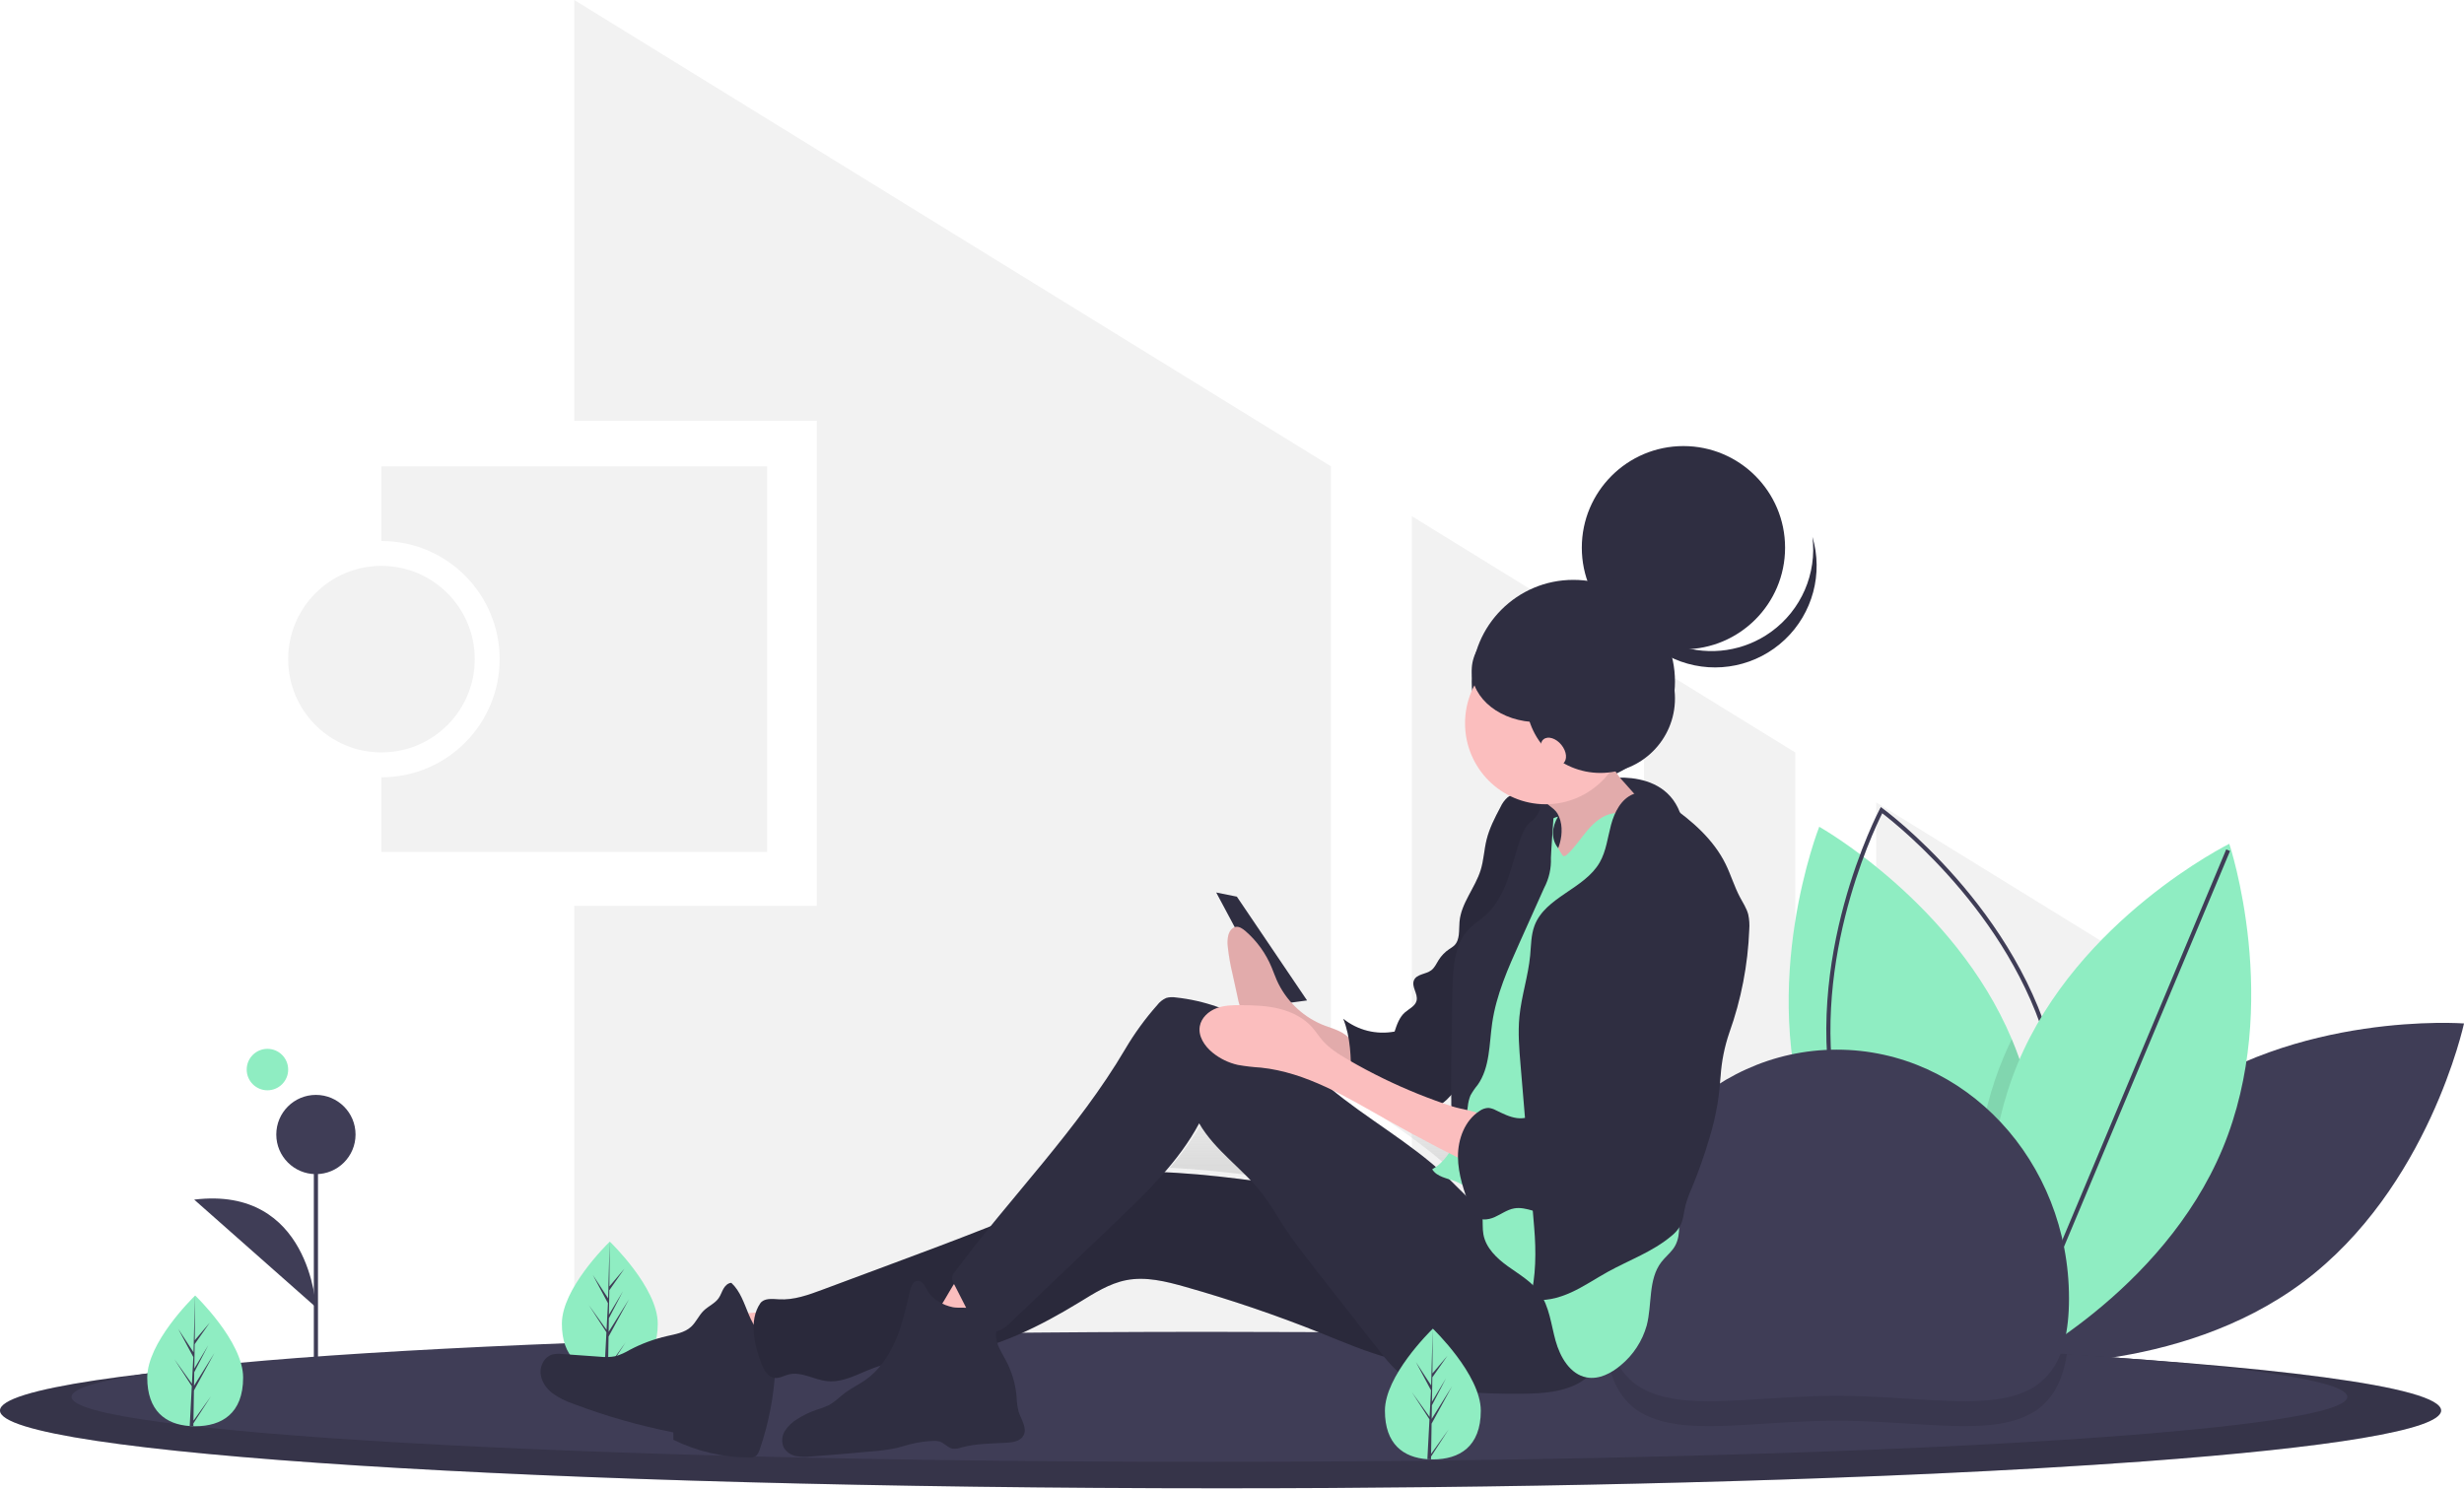
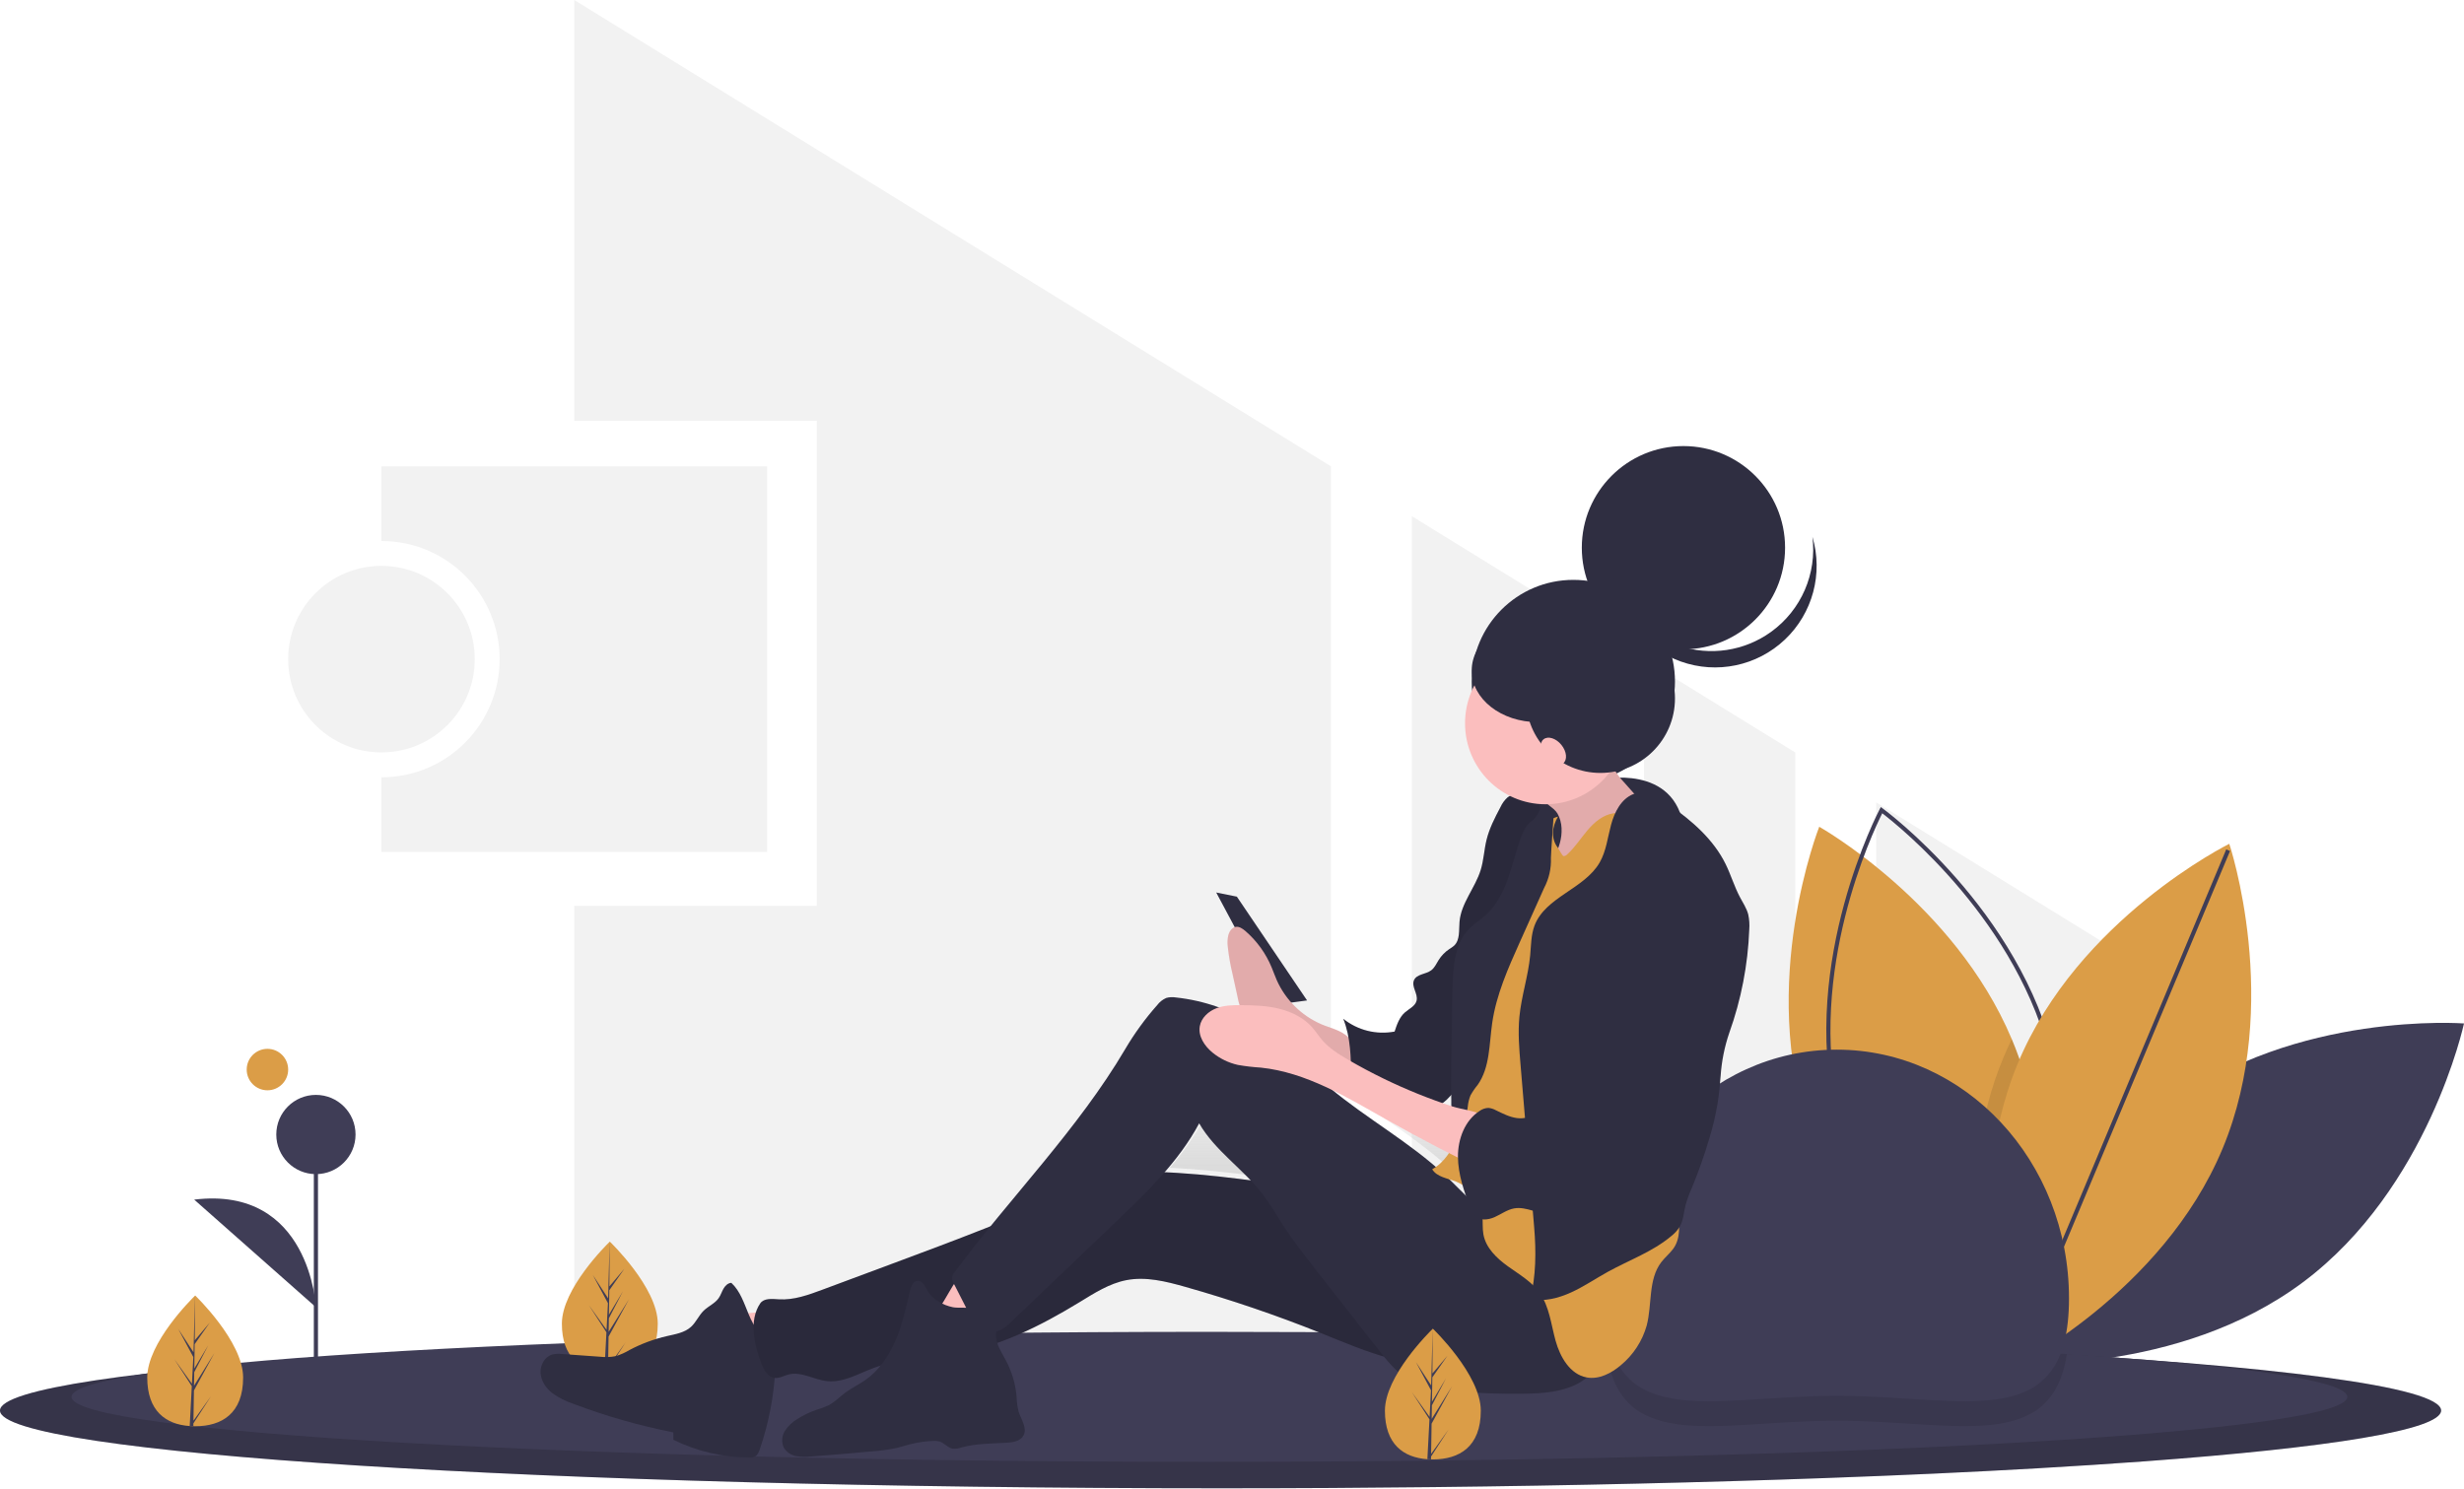
<svg xmlns="http://www.w3.org/2000/svg" id="bfbb5b39-9b4a-43f6-b630-7b09a59f4f63" data-name="Layer 1" width="1188.532" height="718" viewBox="0 0 1188.532 718">
  <defs>
    <linearGradient id="adf7ac93-4989-4cdd-bde6-06fdb252ba8f" x1="643.17" y1="665.832" x2="643.17" y2="614.271" gradientUnits="userSpaceOnUse">
      <stop offset="0" stop-color="gray" stop-opacity="0.25" />
      <stop offset="0.535" stop-color="gray" stop-opacity="0.12" />
      <stop offset="1" stop-color="gray" stop-opacity="0.1" />
    </linearGradient>
  </defs>
  <path d="M189.734,316v36a57,57,0,0,1,0,114v36h186V316Z" transform="translate(-5.73412 -91)" fill="#f2f2f2" />
  <circle cx="184" cy="318" r="45" fill="#f2f2f2" />
  <polygon points="866 363.051 793 318.055 793 666 866 666 866 363.051" fill="#f2f2f2" />
  <polygon points="681 666 754 666 754 294.016 681 249.02 681 666" fill="#f2f2f2" />
  <polygon points="642 224.98 277 0 277 203 394 203 394 437 277 437 277 666 642 666 642 224.98" fill="#f2f2f2" />
  <polygon points="905 387.09 905 666 943 666 1046 474 905 387.09" fill="#f2f2f2" />
  <path d="M1052.548,623.891C991.968,669.175,974.887,748.732,974.887,748.732s81.138,6.138,141.718-39.145,77.661-124.84,77.661-124.84S1113.128,578.608,1052.548,623.891Z" transform="translate(-5.73412 -91)" fill="#3f3d56" />
-   <path d="M974.934,747.964s-.889-.497-2.498-1.485c-1.283-.789-3.045-1.89-5.173-3.296-19.037-12.544-68.351-49.438-88.579-106.364-25.307-71.274,4.576-146.958,4.576-146.958s65.186,36.646,92.876,102.469c1.207,2.835,2.323,5.727,3.374,8.676,22.021,62.015,2.257,127.368-3.247,143.298C975.435,746.689,974.934,747.964,974.934,747.964Z" transform="translate(-5.73412 -91)" fill="#8fedc2" />
+   <path d="M974.934,747.964s-.889-.497-2.498-1.485c-1.283-.789-3.045-1.89-5.173-3.296-19.037-12.544-68.351-49.438-88.579-106.364-25.307-71.274,4.576-146.958,4.576-146.958s65.186,36.646,92.876,102.469c1.207,2.835,2.323,5.727,3.374,8.676,22.021,62.015,2.257,127.368-3.247,143.298C975.435,746.689,974.934,747.964,974.934,747.964Z" transform="translate(-5.73412 -91)" fill="#db9d47" />
  <path d="M975.229,750.214l-.928-.673c-.663-.479-66.411-48.782-83.305-121.998-16.895-73.216,21.041-145.443,21.427-146.164l.54-1.012.928.673c.663.479,66.411,48.782,83.305,121.998h0c16.895,73.216-21.041,145.443-21.427,146.164ZM913.654,483.363c-4.56,9.097-36.332,76.028-20.709,143.73,15.621,67.702,73.508,113.944,81.592,120.124,4.56-9.097,36.332-76.028,20.709-143.73h0C979.625,535.785,921.738,489.543,913.654,483.363Z" transform="translate(-5.73412 -91)" fill="#3f3d56" />
  <path d="M976.263,744.304c-1.477.86-2.768,1.584-3.828,2.176-2.336,1.275-3.631,1.918-3.631,1.918s-.613-1.842-1.543-5.214c-5.129-18.445-19.813-82.729,4.762-141.774q1.938-4.64,4.111-9.079c1.207,2.835,2.323,5.727,3.374,8.676C1001.531,663.021,981.767,728.374,976.263,744.304Z" transform="translate(-5.73412 -91)" opacity="0.1" />
-   <path d="M1077.836,645.081C1048.784,714.913,975.841,750.975,975.841,750.975s-25.84-77.158,3.212-146.99,101.995-105.893,101.995-105.893S1106.888,575.25,1077.836,645.081Z" transform="translate(-5.73412 -91)" fill="#8fedc2" />
+   <path d="M1077.836,645.081C1048.784,714.913,975.841,750.975,975.841,750.975s-25.84-77.158,3.212-146.99,101.995-105.893,101.995-105.893S1106.888,575.25,1077.836,645.081Z" transform="translate(-5.73412 -91)" fill="#db9d47" />
  <rect x="894.17" y="624.063" width="268.701" height="1.999" transform="translate(48.51834 1240.717) rotate(-67.24236)" fill="#3f3d56" />
  <path d="M1183.234,771.491c0,9.365-53.869,17.93-142.932,24.505-16.193,1.191-33.552,2.317-51.954,3.377q-23.864,1.37-50.008,2.578-25.339,1.15-52.613,2.137c-57.436,2.088-120.922,3.589-188.37,4.34q-24.548.269-49.765.424-26.25.147-53.109.147c-325.16,0-588.75-16.788-588.75-37.509s263.59-37.509,588.75-37.509c139.983,0,268.545,3.116,369.585,8.304q5.579.294,11.045.571a.114.114,0,0,0,.071.016C1102.461,749.76,1183.234,760.022,1183.234,771.491Z" transform="translate(-5.73412 -91)" fill="#3f3d56" />
  <path d="M1183.234,771.491c0,9.365-53.869,17.93-142.932,24.505-16.193,1.191-33.552,2.317-51.954,3.377q-23.864,1.37-50.008,2.578-25.339,1.15-52.613,2.137c-57.436,2.088-120.922,3.589-188.37,4.34q-24.548.269-49.765.424-26.25.147-53.109.147c-325.16,0-588.75-16.788-588.75-37.509s263.59-37.509,588.75-37.509c139.983,0,268.545,3.116,369.585,8.304q5.579.294,11.045.571a.114.114,0,0,0,.071.016C1102.461,749.76,1183.234,760.022,1183.234,771.491Z" transform="translate(-5.73412 -91)" opacity="0.15" />
  <path d="M1137.984,764.89c0,7.83-50.22,14.99-133.25,20.49-15.09.99-31.28,1.93-48.43,2.82q-22.245,1.14-46.62,2.15-23.625.975-49.05,1.79c-53.55,1.75-112.74,3-175.62,3.63q-22.875.225-46.39.35-24.48.135-49.51.13c-303.14,0-548.88-14.04-548.88-31.36s245.74-31.36,548.88-31.36c67.03,0,131.25.69,190.63,1.95h.15c56.16,1.19,107.99,2.89,153.77,5q5.205.24,10.3.47a.095.095,0,0,0,.07.02c20.97,1.02,40.59,2.12,58.67,3.3.2.01.4.03.6.04C1087.194,749.82,1137.984,757.01,1137.984,764.89Z" transform="translate(-5.73412 -91)" fill="#3f3d56" />
  <path d="M1002.704,744.27c-7.43,48.31-54.28,32.12-110.97,32.12-59.89,0-108.79,18.07-111.84-40.91,56.16,1.19,107.99,2.89,153.77,5q5.205.24,10.3.47a.095.095,0,0,0,.07.02C965.004,741.99,984.624,743.09,1002.704,744.27Z" transform="translate(-5.73412 -91)" opacity="0.1" />
-   <path d="M323.011,729.573c0,17.417-10.353,23.498-23.125,23.498-.296,0-.592-.004-.885-.011-.592-.013-1.179-.04-1.758-.081-11.527-.815-20.482-7.209-20.482-23.406,0-16.759,21.416-37.909,23.029-39.478l.002-.002c.062-.062.094-.092.094-.092S323.011,712.159,323.011,729.573Z" transform="translate(-5.73412 -91)" fill="#8fedc2" />
+   <path d="M323.011,729.573c0,17.417-10.353,23.498-23.125,23.498-.296,0-.592-.004-.885-.011-.592-.013-1.179-.04-1.758-.081-11.527-.815-20.482-7.209-20.482-23.406,0-16.759,21.416-37.909,23.029-39.478l.002-.002c.062-.062.094-.092.094-.092S323.011,712.159,323.011,729.573Z" transform="translate(-5.73412 -91)" fill="#db9d47" />
  <path d="M299.043,750.406l8.458-11.817-8.48,13.115-.021,1.356c-.592-.013-1.179-.04-1.758-.081l.911-17.423-.006-.136.015-.023.087-1.647L289.748,720.602l8.526,11.913.021.349.687-13.164-7.277-13.586,7.366,11.276.717-27.295.002-.094v.092l-.119,21.523,7.245-8.533L299.643,713.47l-.192,11.787,6.766-11.313-6.794,13.047-.106,6.553,9.818-15.746L299.279,735.831Z" transform="translate(-5.73412 -91)" fill="#3f3d56" />
  <path d="M779.734,717.393c0-66.274,50.144-120,112-120s112,53.726,112,120-50.144,47-112,47S779.734,783.668,779.734,717.393Z" transform="translate(-5.73412 -91)" fill="#3f3d56" />
  <rect x="151.384" y="547.331" width="2" height="135.181" fill="#3f3d56" />
  <circle cx="152.384" cy="547.331" r="19.116" fill="#3f3d56" />
  <path d="M158.118,721.646s-2.731-58.736-58.715-51.909" transform="translate(-5.73412 -91)" fill="#3f3d56" />
  <path d="M714.748,660.574c.499,1.764,1.056,3.517,1.651,5.258-2.67-2.624-5.29-5.32-7.96-7.928,1.071.334,2.139.667,3.148,1.063A19.101,19.101,0,0,1,714.748,660.574Zm-12.932-8.765c-15.735-13.682-33.967-24.274-50.093-37.539,8.806,4.332,17.371,9.38,25.867,14.221q15.117,8.612,30.594,16.555A24.95,24.95,0,0,1,701.816,651.809Zm6.731-34.452q.376-.384.753-.773c.007,1.944.022,3.761.045,5.411q-2.115-.702-4.218-1.439A37.239,37.239,0,0,0,708.546,617.358ZM569.941,654.398a129.413,129.413,0,0,0,16.791-23.952c6.247,10.913,16.398,18.783,25.032,27.923C597.852,656.533,583.919,655.017,569.941,654.398Z" transform="translate(-5.73412 -91)" fill="url(#adf7ac93-4989-4cdd-bde6-06fdb252ba8f)" />
-   <path d="M123.011,755.573c0,17.417-10.353,23.498-23.125,23.498-.296,0-.592-.004-.885-.011-.592-.013-1.179-.04-1.758-.081-11.527-.815-20.482-7.209-20.482-23.406,0-16.759,21.416-37.909,23.029-39.478l.002-.002c.062-.062.094-.092.094-.092S123.011,738.159,123.011,755.573Z" transform="translate(-5.73412 -91)" fill="#8fedc2" />
+   <path d="M123.011,755.573c0,17.417-10.353,23.498-23.125,23.498-.296,0-.592-.004-.885-.011-.592-.013-1.179-.04-1.758-.081-11.527-.815-20.482-7.209-20.482-23.406,0-16.759,21.416-37.909,23.029-39.478l.002-.002c.062-.062.094-.092.094-.092S123.011,738.159,123.011,755.573Z" transform="translate(-5.73412 -91)" fill="#db9d47" />
  <path d="M99.043,776.406l8.458-11.817-8.48,13.115-.021,1.356c-.592-.013-1.179-.04-1.758-.081l.911-17.423-.006-.136.015-.023.087-1.647L89.748,746.602l8.526,11.913.021.349.687-13.164-7.277-13.586,7.366,11.276.717-27.295.002-.094v.092l-.119,21.523,7.245-8.533L99.643,739.47l-.192,11.787,6.766-11.313-6.794,13.047-.106,6.553,9.818-15.746L99.279,761.831Z" transform="translate(-5.73412 -91)" fill="#3f3d56" />
-   <circle cx="129" cy="516" r="10" fill="#8fedc2" />
+   <circle cx="129" cy="516" r="10" fill="#db9d47" />
  <path d="M777.722,467.031S814,459,818,491s-19.266,38.04-19.266,38.04L784,533l-57-15,8-23Z" transform="translate(-5.73412 -91)" fill="#2f2e41" />
  <circle cx="758.915" cy="328.774" r="49.023" fill="#2f2e41" />
  <polygon points="586.65 430.572 596.611 432.575 630.477 482.652 615.536 484.655 586.65 430.572" fill="#2f2e41" />
  <path d="M351.456,724.748a195.67,195.67,0,0,0,9.899,25.848,241.237,241.237,0,0,0,33.047-9.416c.332-.121-6.181-8.64-6.865-9.336-2.58-2.626-5.921-5.694-9.332-7.178-3.44-1.497-7.677-.354-11.359-.166Q359.158,724.892,351.456,724.748Z" transform="translate(-5.73412 -91)" fill="#fbbebe" />
  <path d="M378.263,738.126c-5.614-1.757-9.026-7.406-11.31-12.854s-4.125-11.389-8.457-15.387c-1.66.079-2.996,1.428-3.817,2.88s-1.31,3.09-2.259,4.461c-1.806,2.61-4.982,3.872-7.253,6.085-2.381,2.32-3.682,5.603-6.147,7.834-3.096,2.801-7.472,3.497-11.533,4.424a73.964,73.964,0,0,0-18.048,6.691,30.309,30.309,0,0,1-6.686,2.996,25.111,25.111,0,0,1-7.819.261l-17.957-1.28a14.031,14.031,0,0,0-4.793.21c-3.691,1.036-5.983,5.156-5.712,9.001s2.663,7.289,5.683,9.662a37.824,37.824,0,0,0,10.227,5.182,303.054,303.054,0,0,0,48.148,13.754l.009,3.554a83.156,83.156,0,0,0,36.652,8.534,5.702,5.702,0,0,0,2.743-.475c1.26-.684,1.844-2.156,2.31-3.518a142.477,142.477,0,0,0,7.49-39.038,29.634,29.634,0,0,0-.773-10.056c-.978-3.233,2.39-1.874-.727-3.14" transform="translate(-5.73412 -91)" fill="#2f2e41" />
  <path d="M722.668,670.43c-53.24,3.188-105.861-12.396-159.169-14.062-6.627-.207-13.327-.192-19.798,1.262-6.846,1.538-13.227,4.635-19.593,7.597-28.591,13.302-58.169,24.321-87.711,35.324L402.462,713.191c-6.781,2.526-13.808,5.091-21.027,4.65-3.236-.198-7.208-.687-9.028,2.01-5.521,8.179-2.912,20.195.736,29.375,1.184,2.979,3.187,6.194,6.36,6.533,2.234.239,4.311-1.054,6.482-1.636,6.177-1.654,12.335,2.501,18.692,3.177,7.854.836,15.147-3.638,22.559-6.378,12.294-4.544,25.737-4.401,38.66-6.553,21.669-3.609,41.752-13.67,60.525-25.133,7.149-4.365,14.382-9.041,22.594-10.638,9.442-1.836,19.141.597,28.399,3.216a655.885,655.885,0,0,1,65.107,22.17c11.215,4.488,22.349,9.301,34.018,12.405a122.997,122.997,0,0,0,76.239-4.445c8.522-3.368,17.781-9.322,18.269-18.515.278-5.242-3.787-9.86-6.504-14.343-1.742-2.875-3.486-5.751-5.383-8.525C749.98,687.139,738.839,669.462,722.668,670.43Z" transform="translate(-5.73412 -91)" fill="#2f2e41" />
  <path d="M722.668,670.43c-53.24,3.188-105.861-12.396-159.169-14.062-6.627-.207-13.327-.192-19.798,1.262-6.846,1.538-13.227,4.635-19.593,7.597-28.591,13.302-58.169,24.321-87.711,35.324L402.462,713.191c-6.781,2.526-13.808,5.091-21.027,4.65-3.236-.198-7.208-.687-9.028,2.01-5.521,8.179-2.912,20.195.736,29.375,1.184,2.979,3.187,6.194,6.36,6.533,2.234.239,4.311-1.054,6.482-1.636,6.177-1.654,12.335,2.501,18.692,3.177,7.854.836,15.147-3.638,22.559-6.378,12.294-4.544,25.737-4.401,38.66-6.553,21.669-3.609,41.752-13.67,60.525-25.133,7.149-4.365,14.382-9.041,22.594-10.638,9.442-1.836,19.141.597,28.399,3.216a655.885,655.885,0,0,1,65.107,22.17c11.215,4.488,22.349,9.301,34.018,12.405a122.997,122.997,0,0,0,76.239-4.445c8.522-3.368,17.781-9.322,18.269-18.515.278-5.242-3.787-9.86-6.504-14.343-1.742-2.875-3.486-5.751-5.383-8.525C749.98,687.139,738.839,669.462,722.668,670.43Z" transform="translate(-5.73412 -91)" opacity="0.1" />
  <path d="M453.673,727.34q12.501,4.266,25.22,7.845c4.747-7.793,13.627-13.217,15.651-22.126a1.945,1.945,0,0,0,.001-1.193,2.009,2.009,0,0,0-.955-.854,46.96,46.96,0,0,0-19.748-5.787c-5.472-.346-7.97,5.368-10.451,9.384C462.388,716.234,455.903,728.101,453.673,727.34Z" transform="translate(-5.73412 -91)" fill="#fbbebe" />
  <path d="M465.355,721.651c-4.922-1.032-9.738-3.677-12.251-8.055-1.177-2.051-2.429-4.817-4.78-4.662-2.182.144-3.184,2.747-3.675,4.889-1.839,8.022-3.646,16.108-6.873,23.675s-8.002,14.67-14.735,19.353c-3.088,2.148-6.531,3.753-9.55,5.998-2.712,2.018-5.077,4.548-8.073,6.109a45.535,45.535,0,0,1-6.191,2.309,41.934,41.934,0,0,0-8.866,4.315,17.837,17.837,0,0,0-6.037,5.768,8.46,8.46,0,0,0-.497,8.073,8.737,8.737,0,0,0,5.91,4.047,25.3,25.3,0,0,0,7.345.184c9.707-.715,19.403-1.58,29.098-2.444a83.438,83.438,0,0,0,12.196-1.696c2.124-.512,4.205-1.191,6.32-1.736a52.126,52.126,0,0,1,11.086-1.614,9.289,9.289,0,0,1,3.234.295c2.246.734,3.84,2.968,6.158,3.422a9.776,9.776,0,0,0,4.385-.586c6.985-1.91,14.325-1.859,21.554-2.249,3.185-.172,6.913-.777,8.374-3.628,1.822-3.555-1.199-7.531-2.403-11.343a34.723,34.723,0,0,1-.999-7.438,45.548,45.548,0,0,0-5.346-17.685c-2.471-4.537-5.845-9.554-4.108-14.424.589-1.652,1.761-3.191,1.644-4.942C487.762,719.895,469.817,722.587,465.355,721.651Z" transform="translate(-5.73412 -91)" fill="#2f2e41" />
  <path d="M642.828,585.017a41.666,41.666,0,0,1-21.214-21.071c-.889-2.021-1.62-4.132-2.476-6.173a46.898,46.898,0,0,0-12.678-17.606c-1.386-1.176-3.013-2.298-4.706-1.991-1.625.295-2.904,1.903-3.462,3.707a15.122,15.122,0,0,0-.351,5.689,101.863,101.863,0,0,0,2.307,13.307l2.58,11.756a22.524,22.524,0,0,0,1.606,5.248,18.48,18.48,0,0,0,4.331,5.181q3.535,3.256,7.185,6.339a20.078,20.078,0,0,0,12.46,5.54c10.573,1.961,21.326,4.785,30.248,11.685-.099-.077-.038-7.885-.192-8.78-.408-2.366-.726-4.709-2.266-6.308C652.741,587.945,647.042,586.89,642.828,585.017Z" transform="translate(-5.73412 -91)" fill="#fbbebe" />
  <path d="M642.828,585.017a41.666,41.666,0,0,1-21.214-21.071c-.889-2.021-1.62-4.132-2.476-6.173a46.898,46.898,0,0,0-12.678-17.606c-1.386-1.176-3.013-2.298-4.706-1.991-1.625.295-2.904,1.903-3.462,3.707a15.122,15.122,0,0,0-.351,5.689,101.863,101.863,0,0,0,2.307,13.307l2.58,11.756a22.524,22.524,0,0,0,1.606,5.248,18.48,18.48,0,0,0,4.331,5.181q3.535,3.256,7.185,6.339a20.078,20.078,0,0,0,12.46,5.54c10.573,1.961,21.326,4.785,30.248,11.685-.099-.077-.038-7.885-.192-8.78-.408-2.366-.726-4.709-2.266-6.308C652.741,587.945,647.042,586.89,642.828,585.017Z" transform="translate(-5.73412 -91)" opacity="0.1" />
  <ellipse cx="745.521" cy="391.011" rx="12.949" ry="13.02" fill="#2f2e41" />
  <path d="M743.24,474.145c-3.515-.39-7.419-.679-10.236,1.471a13.978,13.978,0,0,0-3.502,4.769c-2.707,5.083-5.377,10.262-6.739,15.863-1.156,4.752-1.348,9.721-2.779,14.397-2.655,8.673-9.458,15.994-10.236,25.036-.348,4.046.329,8.783-2.622,11.555a17.349,17.349,0,0,1-2.327,1.65,17.605,17.605,0,0,0-5.097,5.241c-1.105,1.756-1.956,3.773-3.619,5.005-2.633,1.952-7.005,1.753-8.303,4.772-1.334,3.102,2.051,6.555,1.267,9.842-.639,2.677-3.623,3.904-5.678,5.723-2.633,2.33-3.837,5.846-4.935,9.196a30.534,30.534,0,0,1-24.778-6.179c3.615,8.903,3.693,18.728,3.85,28.343.051,3.119-.046,6.62-2.273,8.792,10.309.221,20.363,3.014,30.423,5.287,4.397.994,9.17,1.857,13.27-.024a21.651,21.651,0,0,0,6.077-4.834c5.473-5.55,11.214-11.604,12.553-19.303.75-4.314.024-8.741.222-13.115.246-5.42,1.903-10.658,3.322-15.893a187.529,187.529,0,0,0,5.815-32.726c.596-6.824,6.49-12.317,9.593-18.416,5.858-11.514,11.844-23.506,12.285-36.431C748.941,479.844,747.515,474.619,743.24,474.145Z" transform="translate(-5.73412 -91)" fill="#2f2e41" />
  <path d="M743.24,474.145c-3.515-.39-7.419-.679-10.236,1.471a13.978,13.978,0,0,0-3.502,4.769c-2.707,5.083-5.377,10.262-6.739,15.863-1.156,4.752-1.348,9.721-2.779,14.397-2.655,8.673-9.458,15.994-10.236,25.036-.348,4.046.329,8.783-2.622,11.555a17.349,17.349,0,0,1-2.327,1.65,17.605,17.605,0,0,0-5.097,5.241c-1.105,1.756-1.956,3.773-3.619,5.005-2.633,1.952-7.005,1.753-8.303,4.772-1.334,3.102,2.051,6.555,1.267,9.842-.639,2.677-3.623,3.904-5.678,5.723-2.633,2.33-3.837,5.846-4.935,9.196a30.534,30.534,0,0,1-24.778-6.179c3.615,8.903,3.693,18.728,3.85,28.343.051,3.119-.046,6.62-2.273,8.792,10.309.221,20.363,3.014,30.423,5.287,4.397.994,9.17,1.857,13.27-.024a21.651,21.651,0,0,0,6.077-4.834c5.473-5.55,11.214-11.604,12.553-19.303.75-4.314.024-8.741.222-13.115.246-5.42,1.903-10.658,3.322-15.893a187.529,187.529,0,0,0,5.815-32.726c.596-6.824,6.49-12.317,9.593-18.416,5.858-11.514,11.844-23.506,12.285-36.431C748.941,479.844,747.515,474.619,743.24,474.145Z" transform="translate(-5.73412 -91)" opacity="0.1" />
  <path d="M731.112,681.643c-11.088-5.275-19.202-15.113-28.167-23.531-17.116-16.071-38.046-27.449-56.042-42.517-11.929-9.988-22.597-21.618-35.705-29.98a88.877,88.877,0,0,0-38.24-13.399,10.77,10.77,0,0,0-4.683.234,11.088,11.088,0,0,0-4.353,3.443,136.166,136.166,0,0,0-15.413,21.195c-22.81,38.721-55.209,71.279-82.052,107.29a4.815,4.815,0,0,0-.321,6.501l5.46,10.7c3.055,5.987,7.951,12.962,14.538,11.772,3.01-.544,5.409-2.758,7.625-4.877l24.513-23.432,25.7-24.567c15.058-14.394,30.374-29.123,40.19-47.536,7.672,13.306,21.283,22.014,30.622,34.195,3.552,4.633,6.454,9.728,9.625,14.633,5.083,7.862,10.864,15.241,16.635,22.608l29.48,37.628c4.02,5.132,8.152,10.366,13.65,13.846,6.982,4.42,15.474,5.585,23.692,6.321A313.606,313.606,0,0,0,741.179,763.375c8.476-.145,17.217-.701,24.823-4.465s13.853-11.492,13.458-20.006c-.206-4.428-2.13-8.581-4.249-12.468C764.68,707.115,750.918,691.066,731.112,681.643Z" transform="translate(-5.73412 -91)" fill="#2f2e41" />
  <ellipse cx="753.489" cy="400.025" rx="9.961" ry="10.015" fill="#2f2e41" />
  <path d="M757.021,483.499c2.428,4.288,2.429,9.624,1.093,14.372s-3.887,9.042-6.411,13.273c-2.484,4.164-4.996,8.367-8.328,11.882,15.374.736,30.279-5.295,43.847-12.602,10.915-5.879,21.807-13.136,27.633-24.122-3.407,1.024-7.162.013-10.177-1.881a37.87,37.87,0,0,1-7.798-7.263l-7.719-8.683a34.65,34.65,0,0,1-4.747-6.231,17.516,17.516,0,0,1-2.038-10.072,57.576,57.576,0,0,1-10.214,8.476c-5.513,3.588-11.59,6.191-17.115,9.758-1.96,1.265-6.315,3.3-5.194,5.86C750.948,478.761,755.468,480.756,757.021,483.499Z" transform="translate(-5.73412 -91)" fill="#fbbebe" />
  <path d="M757.021,483.499c2.428,4.288,2.429,9.624,1.093,14.372s-3.887,9.042-6.411,13.273c-2.484,4.164-4.996,8.367-8.328,11.882,15.374.736,30.279-5.295,43.847-12.602,10.915-5.879,21.807-13.136,27.633-24.122-3.407,1.024-7.162.013-10.177-1.881a37.87,37.87,0,0,1-7.798-7.263l-7.719-8.683a34.65,34.65,0,0,1-4.747-6.231,17.516,17.516,0,0,1-2.038-10.072,57.576,57.576,0,0,1-10.214,8.476c-5.513,3.588-11.59,6.191-17.115,9.758-1.96,1.265-6.315,3.3-5.194,5.86C750.948,478.761,755.468,480.756,757.021,483.499Z" transform="translate(-5.73412 -91)" opacity="0.1" />
-   <path d="M757.231,485.015c-2.889,4.859-3.509,10.596,0,15.023.437.551,2.059,3.97,2.759,4.002a2.613,2.613,0,0,0,1.755-.888c3.734-3.413,6.469-7.766,9.749-11.622s7.418-7.369,12.404-8.146c6.019-.937,11.83,2.252,17.096,5.329,2.189,1.279,4.458,2.633,5.837,4.768a15.611,15.611,0,0,1,1.917,6.515c1.819,13.706,1.779,27.584,1.736,41.412-.031,9.995-.069,20.061-1.959,29.874-.977,5.072-2.445,10.05-3.139,15.169a101.822,101.822,0,0,0-.619,13.61L804.752,619.09a49,49,0,0,0,.738,10.435c.904,4.17,2.877,8.019,4.196,12.076a79.669,79.669,0,0,1,2.78,14.272l2.604,19.705c.82,6.206,1.426,12.995-2.326,17.99-1.697,2.259-3.926,4.066-5.646,6.307-6.442,8.389-4.375,20.359-7.062,30.607a38.358,38.358,0,0,1-12.493,19.151c-4.603,3.911-10.549,6.988-16.475,5.888-8.001-1.486-12.807-9.828-14.988-17.71s-2.977-16.461-7.703-23.121c-3.859-5.437-9.838-8.857-15.245-12.739s-10.689-8.885-11.866-15.459c-.514-2.871-.194-5.829-.499-8.73a20.656,20.656,0,0,0-12.747-16.738c-4.096-1.593-9.154-2.162-11.46-5.919,5.955-3.356,9.908-9.558,11.991-16.095s2.507-13.473,2.917-20.325l1.368-22.898c.611-10.233.889-20.375,5.395-29.571,2.015-4.111,4.521-7.959,6.618-12.028a135.296,135.296,0,0,0,7.089-17.648c3.267-9.382,6.535-18.768,9.447-28.267,1.388-4.527,2.721-9.14,5.194-13.171S752.601,485.886,757.231,485.015Z" transform="translate(-5.73412 -91)" fill="#8fedc2" />
+   <path d="M757.231,485.015c-2.889,4.859-3.509,10.596,0,15.023.437.551,2.059,3.97,2.759,4.002a2.613,2.613,0,0,0,1.755-.888c3.734-3.413,6.469-7.766,9.749-11.622s7.418-7.369,12.404-8.146c6.019-.937,11.83,2.252,17.096,5.329,2.189,1.279,4.458,2.633,5.837,4.768a15.611,15.611,0,0,1,1.917,6.515c1.819,13.706,1.779,27.584,1.736,41.412-.031,9.995-.069,20.061-1.959,29.874-.977,5.072-2.445,10.05-3.139,15.169a101.822,101.822,0,0,0-.619,13.61L804.752,619.09a49,49,0,0,0,.738,10.435c.904,4.17,2.877,8.019,4.196,12.076a79.669,79.669,0,0,1,2.78,14.272l2.604,19.705c.82,6.206,1.426,12.995-2.326,17.99-1.697,2.259-3.926,4.066-5.646,6.307-6.442,8.389-4.375,20.359-7.062,30.607a38.358,38.358,0,0,1-12.493,19.151c-4.603,3.911-10.549,6.988-16.475,5.888-8.001-1.486-12.807-9.828-14.988-17.71s-2.977-16.461-7.703-23.121c-3.859-5.437-9.838-8.857-15.245-12.739s-10.689-8.885-11.866-15.459c-.514-2.871-.194-5.829-.499-8.73a20.656,20.656,0,0,0-12.747-16.738c-4.096-1.593-9.154-2.162-11.46-5.919,5.955-3.356,9.908-9.558,11.991-16.095s2.507-13.473,2.917-20.325l1.368-22.898c.611-10.233.889-20.375,5.395-29.571,2.015-4.111,4.521-7.959,6.618-12.028a135.296,135.296,0,0,0,7.089-17.648c3.267-9.382,6.535-18.768,9.447-28.267,1.388-4.527,2.721-9.14,5.194-13.171S752.601,485.886,757.231,485.015Z" transform="translate(-5.73412 -91)" fill="#db9d47" />
  <path d="M706.384,633.777l6.057.219,1.291-9.157a19.195,19.195,0,0,1,1.283-5.339,32.975,32.975,0,0,1,3.483-5.104c5.964-8.425,5.529-19.611,7.007-29.845,1.97-13.649,7.672-26.428,13.312-39.001l11.761-26.216a28.414,28.414,0,0,0,3.252-14.471c.104-4.053,1.305-18.799,1.409-22.852.039-1.5-3.307-.666-3.984-2.003-1.475-2.911-3.493,4.983-6.248,6.715s-4.275,4.869-5.445,7.917c-2.535,6.604-4.084,13.549-6.446,20.218s-5.666,13.22-10.98,17.863c-2.415,2.11-5.197,3.783-7.478,6.039-7.318,7.236-8.03,18.663-8.288,28.98C706.218,573.872,705.032,633.777,706.384,633.777Z" transform="translate(-5.73412 -91)" fill="#2f2e41" />
  <path d="M793.612,474.083c-5.885,2.314-9.112,8.696-10.766,14.828s-2.328,12.668-5.489,18.17c-7.389,12.861-26.229,16.608-31.442,30.505-1.706,4.547-1.632,9.536-2.092,14.374-.946,9.958-4.22,19.578-5.187,29.533-.75,7.712-.102,15.485.545,23.207l6.585,78.535c.951,11.344.927,23.53-1.972,34.535,6.667,1.3,13.598-.44,19.783-3.26s11.83-6.691,17.784-9.976c10.237-5.647,21.526-9.649,30.491-17.172a17.721,17.721,0,0,0,4.108-4.541c1.796-3.105,1.943-6.861,2.798-10.349a56.744,56.744,0,0,1,2.951-8.134,242.348,242.348,0,0,0,8.565-24.214,133.823,133.823,0,0,0,3.939-16.628c.719-4.476,1.107-8.999,1.494-13.517a80.871,80.871,0,0,1,4.18-20.759,166.315,166.315,0,0,0,9.616-49.745,25.14,25.14,0,0,0-.495-7.323c-.78-2.981-2.54-5.587-3.983-8.306-2.736-5.154-4.379-10.827-6.962-16.061-5.836-11.827-16.141-20.794-26.937-28.31C805.826,475.785,799.618,471.721,793.612,474.083Z" transform="translate(-5.73412 -91)" fill="#2f2e41" />
  <path d="M655.948,602.202c-4.557-2.654-9.112-5.511-12.542-9.529-1.643-1.925-2.999-4.085-4.67-5.986-4.063-4.624-9.821-7.492-15.774-8.99s-12.144-1.726-18.28-1.778c-4.105-.035-8.311.024-12.155,1.475s-7.309,4.58-8.052,8.64c-.894,4.885,2.298,9.645,6.13,12.778a29.529,29.529,0,0,0,12.252,5.947,98.279,98.279,0,0,0,11.075,1.298c21.804,2.283,41.255,14.15,60.362,24.957q25.171,14.236,51.321,26.619a102.369,102.369,0,0,0,.86-15.753c-.089-3.932-.283-9.927-3.997-12.235-4.328-2.69-11.453-3.308-16.335-4.908a262.171,262.171,0,0,1-32.842-13.285Q664.457,607.156,655.948,602.202Z" transform="translate(-5.73412 -91)" fill="#fbbebe" />
  <ellipse cx="745.521" cy="348.946" rx="38.846" ry="39.06" fill="#fbbebe" />
  <path d="M804.718,518.368c-3.47,4.046-5.207,9.256-7.538,14.057-4.797,9.878-12.32,18.356-16.087,28.675-3.975,10.886-3.842,23.835-11.633,32.386-1.355,1.487-2.99,2.922-3.382,4.899-.233,1.174.009,2.43-.396,3.556-1.117,3.106-6.201,3.263-7.151,6.425-.278.925-.121,1.95-.465,2.853-.779,2.045-3.48,2.358-5.286,3.582-3.77,2.558-3.01,8.505-5.701,12.192-2.129,2.917-6.142,3.895-9.707,3.4s-6.829-2.201-10.076-3.762a9.169,9.169,0,0,0-3.624-1.138,7.606,7.606,0,0,0-4.184,1.429c-7.176,4.562-10.544,13.599-10.495,22.136s2.983,16.762,5.987,24.746a10.652,10.652,0,0,0,1.98,3.686c2.379,2.516,6.523,2.109,9.682.71s6.03-3.601,9.428-4.217c6.011-1.089,11.886,3.042,17.984,2.702,4.468-.249,8.421-2.847,12.133-5.36,5.925-4.011,11.959-8.123,16.315-13.814,2.667-3.485,4.621-7.458,6.947-11.183a129.186,129.186,0,0,1,9.81-13.102l22.399-27.418A44.319,44.319,0,0,0,832.389,584.963c2.13-7.307,4.274-14.698,4.642-22.304.303-6.26-.605-12.511-1.627-18.694-1.005-6.086-2.15-12.24-4.823-17.793C825.714,516.064,813.866,507.7,804.718,518.368Z" transform="translate(-5.73412 -91)" fill="#2f2e41" />
  <circle cx="812.024" cy="264.226" r="49.023" fill="#2f2e41" />
  <path d="M860.043,395.821a49.026,49.026,0,0,1-75.705-25.741,49.026,49.026,0,1,0,95.631-20.104A49.008,49.008,0,0,1,860.043,395.821Z" transform="translate(-5.73412 -91)" fill="#2f2e41" />
  <circle cx="771.988" cy="336.944" r="35.95" fill="#2f2e41" />
  <ellipse cx="741.757" cy="323.463" rx="31.865" ry="24.92" fill="#2f2e41" />
  <ellipse cx="755" cy="453.5" rx="5" ry="7.5" transform="translate(-122.6225 486.9903) rotate(-39.11755)" fill="#fbbebe" />
-   <path d="M720.011,771.573c0,17.417-10.353,23.498-23.125,23.498-.296,0-.592-.004-.885-.011-.592-.013-1.179-.04-1.758-.081-11.527-.815-20.482-7.209-20.482-23.406,0-16.759,21.416-37.909,23.029-39.478l.002-.002c.062-.062.094-.092.094-.092S720.011,754.159,720.011,771.573Z" transform="translate(-5.73412 -91)" fill="#8fedc2" />
+   <path d="M720.011,771.573c0,17.417-10.353,23.498-23.125,23.498-.296,0-.592-.004-.885-.011-.592-.013-1.179-.04-1.758-.081-11.527-.815-20.482-7.209-20.482-23.406,0-16.759,21.416-37.909,23.029-39.478l.002-.002c.062-.062.094-.092.094-.092S720.011,754.159,720.011,771.573Z" transform="translate(-5.73412 -91)" fill="#db9d47" />
  <path d="M696.043,792.406l8.458-11.817-8.48,13.115-.021,1.356c-.592-.013-1.179-.04-1.758-.081l.911-17.423-.006-.136.015-.023.087-1.647L686.748,762.602l8.526,11.913.021.349.687-13.164-7.277-13.586,7.366,11.276.717-27.295.002-.094v.092l-.119,21.523,7.245-8.533L696.643,755.47l-.192,11.787,6.766-11.313-6.794,13.047-.106,6.553,9.818-15.746L696.279,777.831Z" transform="translate(-5.73412 -91)" fill="#3f3d56" />
</svg>
